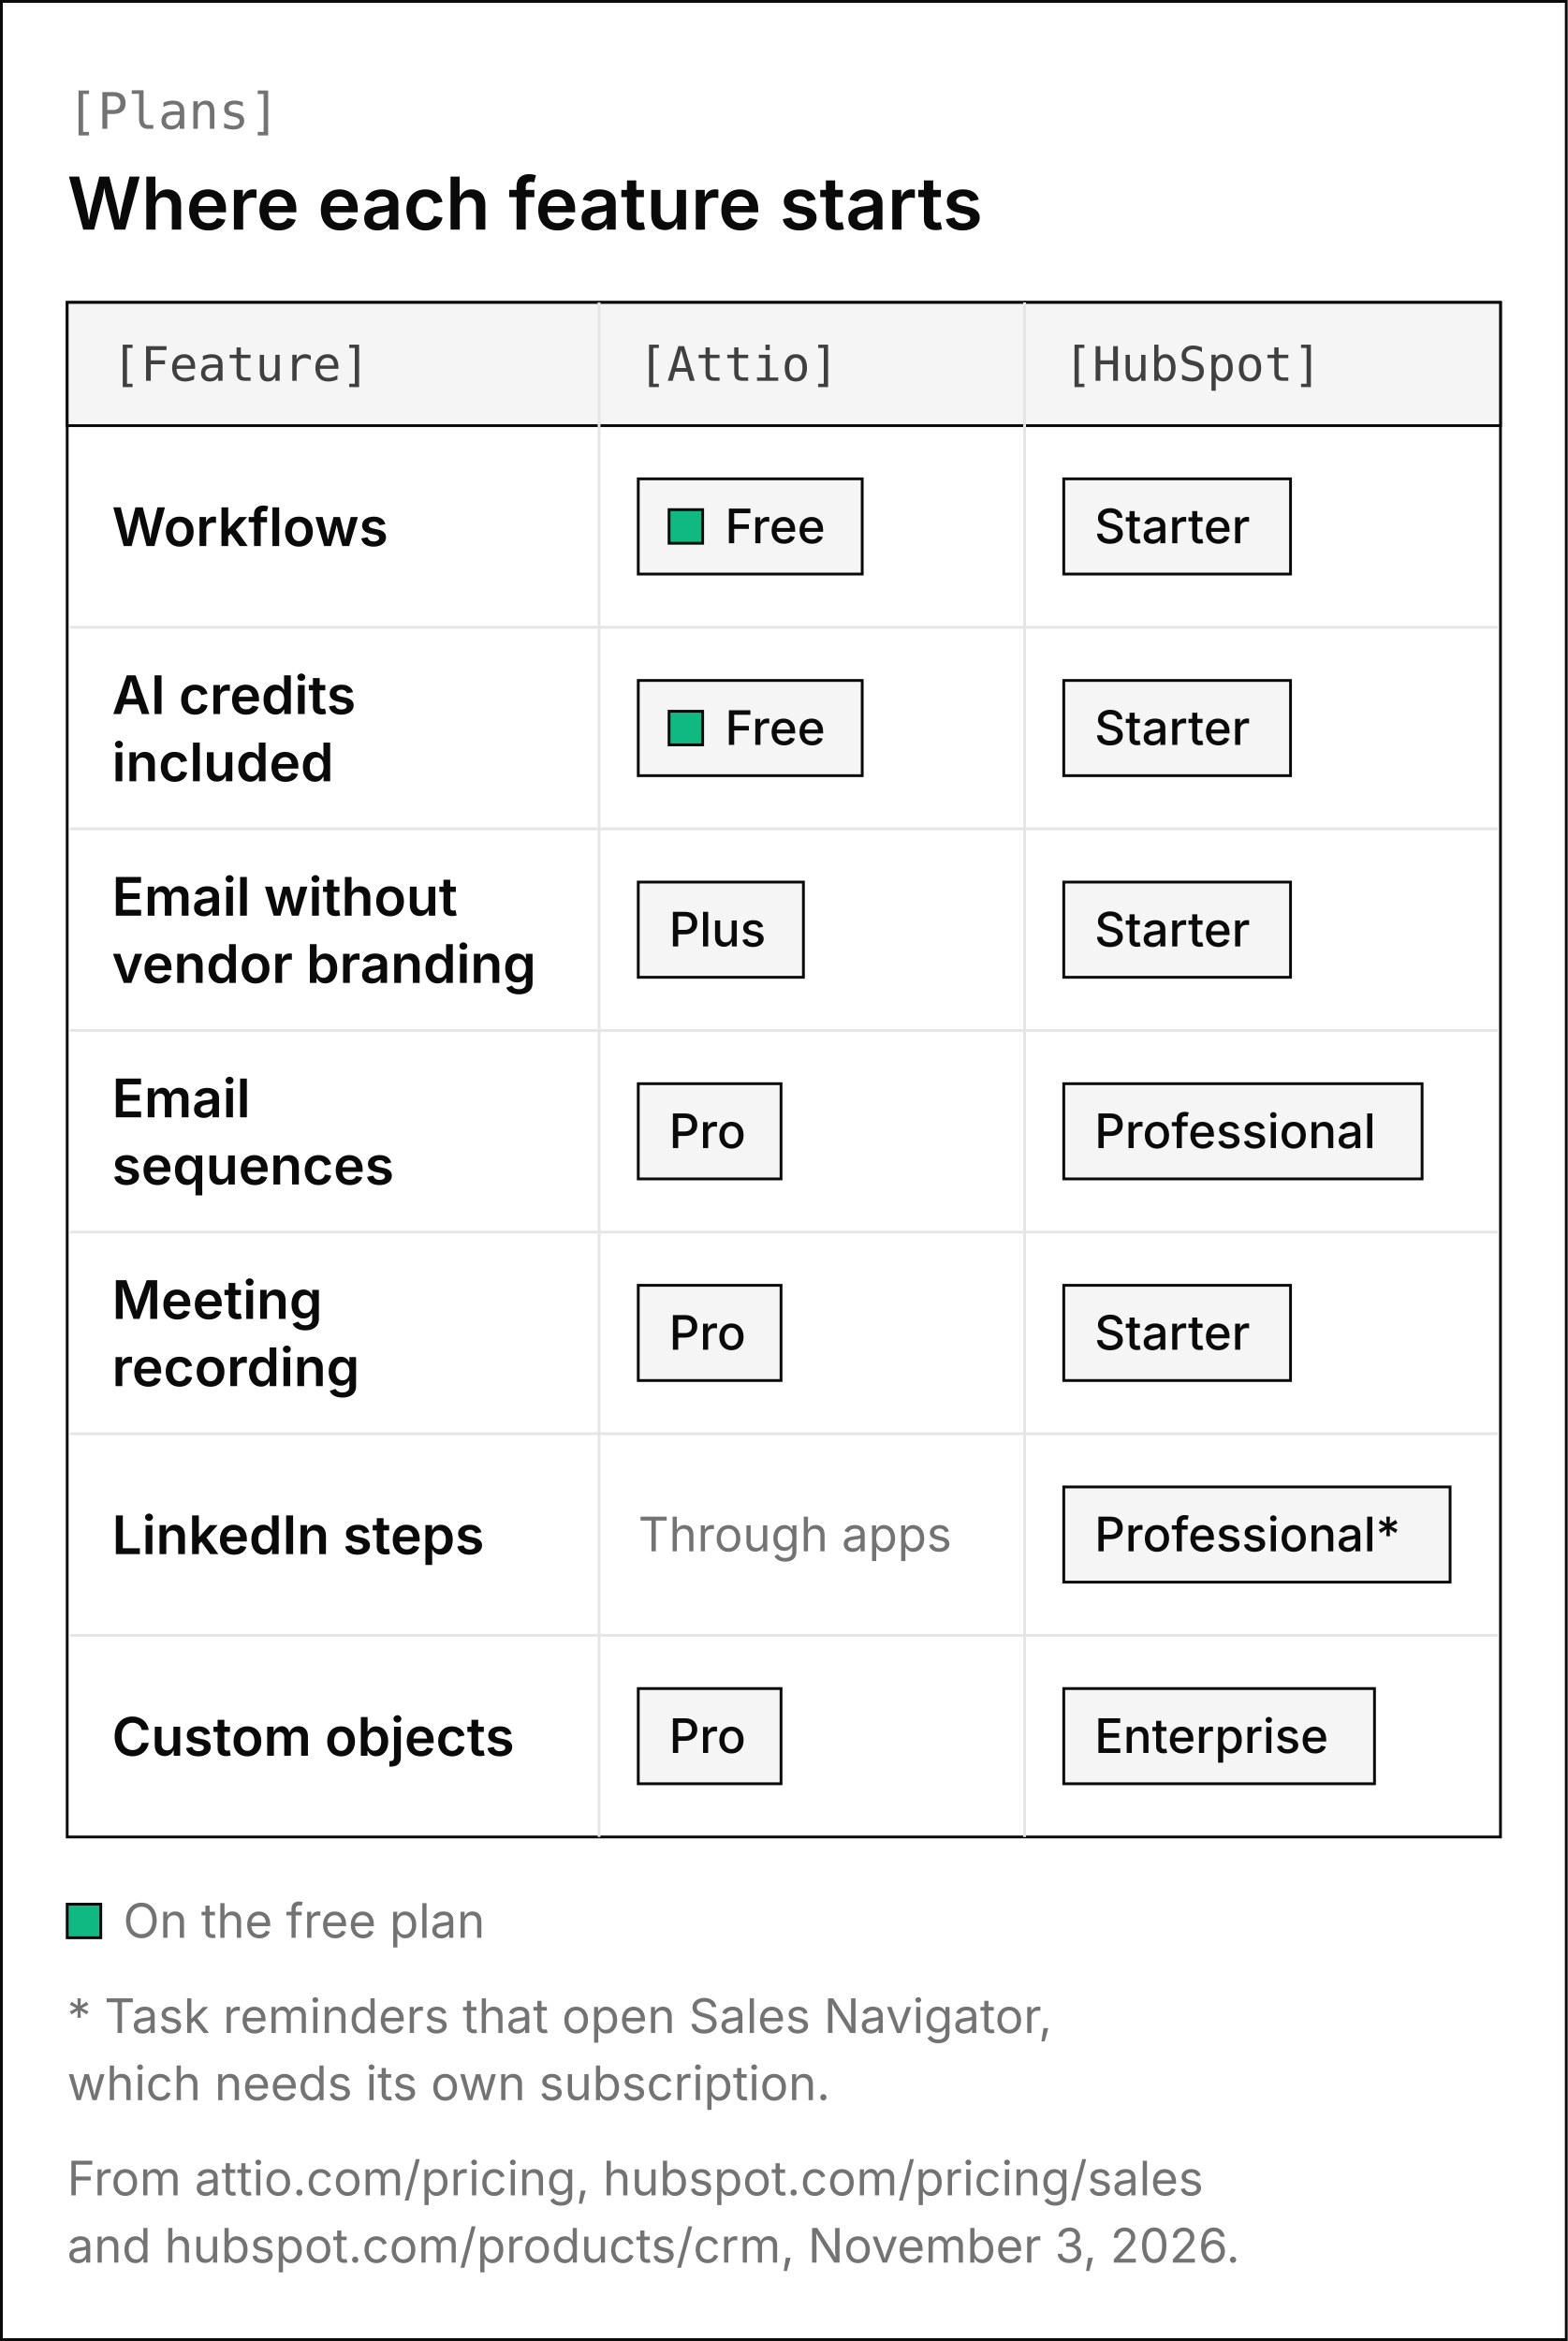
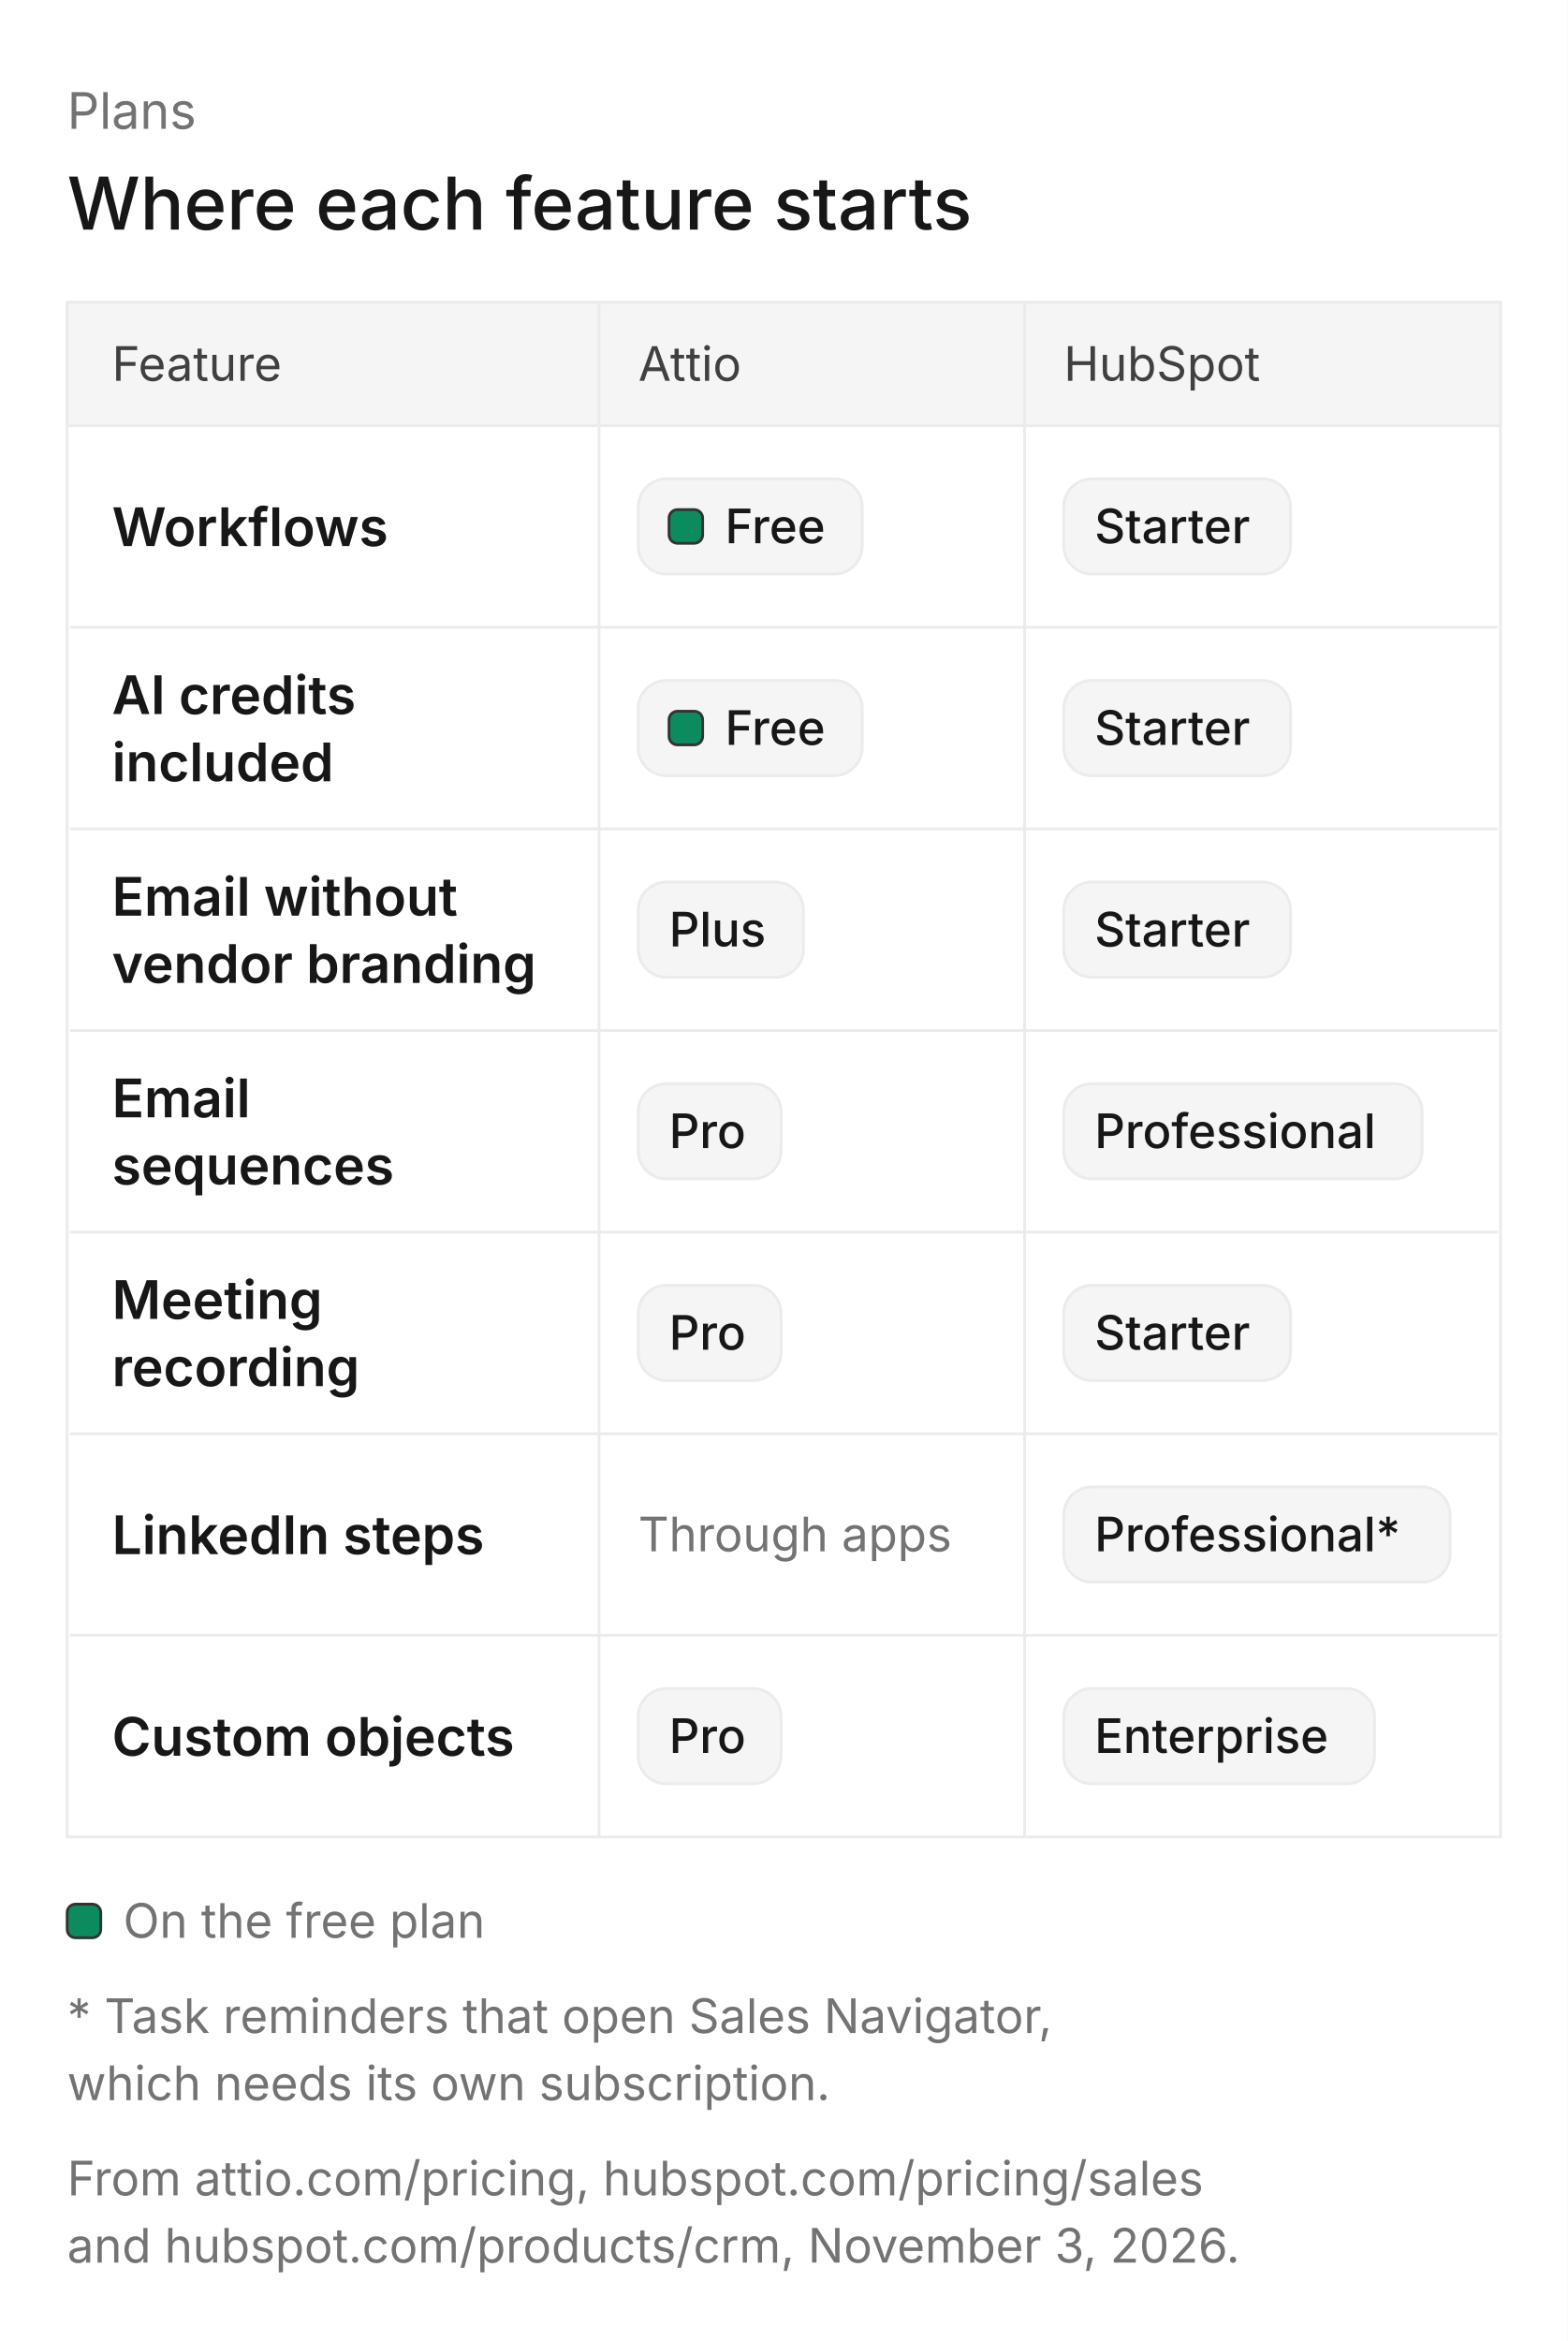
<svg xmlns="http://www.w3.org/2000/svg" viewBox="0 0 560 836" width="560" height="836" role="img" aria-labelledby="t d" font-family="Inter, system-ui, sans-serif">
  <rect width="560" height="836" fill="#ffffff" />
-   <rect x="0.5" y="0.5" width="559" height="835" fill="none" stroke="#0a0a0a" />
-   <text x="24" y="46" font-family="Geist Mono, ui-monospace, monospace" font-size="18" fill="#737373">[Plans]</text>
-   <text x="24" y="82" font-size="26" font-weight="600" fill="#0a0a0a">Where each feature starts</text>
-   <rect x="24" y="108" width="512" height="548" fill="#ffffff" stroke="#0a0a0a" />
-   <rect x="24" y="108" width="512" height="44" fill="#f5f5f5" stroke="#0a0a0a" />
-   <text x="40" y="136" font-family="Geist Mono, ui-monospace, monospace" font-size="17" fill="#404040">[Feature]</text>
-   <text x="228" y="136" font-family="Geist Mono, ui-monospace, monospace" font-size="17" fill="#404040">[Attio]</text>
-   <text x="380" y="136" font-family="Geist Mono, ui-monospace, monospace" font-size="17" fill="#404040">[HubSpot]</text>
-   <line x1="214" x2="214" y1="108" y2="656" stroke="#e5e5e5" />
-   <line x1="366" x2="366" y1="108" y2="656" stroke="#e5e5e5" />
-   <text x="40" y="195" font-size="19" font-weight="600" fill="#0a0a0a">Workflows</text>
-   <rect x="228" y="171" width="80" height="34" fill="#f5f5f5" stroke="#0a0a0a" />
-   <rect x="239" y="182" width="12" height="12" fill="#10b981" stroke="#0a0a0a" />
-   <text x="259" y="194" font-size="17" font-weight="500" fill="#0a0a0a">Free</text>
-   <rect x="380" y="171" width="81" height="34" fill="#f5f5f5" stroke="#0a0a0a" />
-   <text x="391" y="194" font-size="17" font-weight="500" fill="#0a0a0a">Starter</text>
-   <line x1="25" x2="535" y1="224" y2="224" stroke="#e5e5e5" />
-   <text x="40" y="255" font-size="19" font-weight="600" fill="#0a0a0a">AI credits</text>
-   <text x="40" y="279" font-size="19" font-weight="600" fill="#0a0a0a">included</text>
-   <rect x="228" y="243" width="80" height="34" fill="#f5f5f5" stroke="#0a0a0a" />
-   <rect x="239" y="254" width="12" height="12" fill="#10b981" stroke="#0a0a0a" />
-   <text x="259" y="266" font-size="17" font-weight="500" fill="#0a0a0a">Free</text>
-   <rect x="380" y="243" width="81" height="34" fill="#f5f5f5" stroke="#0a0a0a" />
-   <text x="391" y="266" font-size="17" font-weight="500" fill="#0a0a0a">Starter</text>
-   <line x1="25" x2="535" y1="296" y2="296" stroke="#e5e5e5" />
-   <text x="40" y="327" font-size="19" font-weight="600" fill="#0a0a0a">Email without</text>
-   <text x="40" y="351" font-size="19" font-weight="600" fill="#0a0a0a">vendor branding</text>
-   <rect x="228" y="315" width="59" height="34" fill="#f5f5f5" stroke="#0a0a0a" />
-   <text x="239" y="338" font-size="17" font-weight="500" fill="#0a0a0a">Plus</text>
-   <rect x="380" y="315" width="81" height="34" fill="#f5f5f5" stroke="#0a0a0a" />
-   <text x="391" y="338" font-size="17" font-weight="500" fill="#0a0a0a">Starter</text>
-   <line x1="25" x2="535" y1="368" y2="368" stroke="#e5e5e5" />
-   <text x="40" y="399" font-size="19" font-weight="600" fill="#0a0a0a">Email</text>
-   <text x="40" y="423" font-size="19" font-weight="600" fill="#0a0a0a">sequences</text>
-   <rect x="228" y="387" width="51" height="34" fill="#f5f5f5" stroke="#0a0a0a" />
-   <text x="239" y="410" font-size="17" font-weight="500" fill="#0a0a0a">Pro</text>
-   <rect x="380" y="387" width="128" height="34" fill="#f5f5f5" stroke="#0a0a0a" />
-   <text x="391" y="410" font-size="17" font-weight="500" fill="#0a0a0a">Professional</text>
-   <line x1="25" x2="535" y1="440" y2="440" stroke="#e5e5e5" />
-   <text x="40" y="471" font-size="19" font-weight="600" fill="#0a0a0a">Meeting</text>
-   <text x="40" y="495" font-size="19" font-weight="600" fill="#0a0a0a">recording</text>
-   <rect x="228" y="459" width="51" height="34" fill="#f5f5f5" stroke="#0a0a0a" />
-   <text x="239" y="482" font-size="17" font-weight="500" fill="#0a0a0a">Pro</text>
-   <rect x="380" y="459" width="81" height="34" fill="#f5f5f5" stroke="#0a0a0a" />
-   <text x="391" y="482" font-size="17" font-weight="500" fill="#0a0a0a">Starter</text>
-   <line x1="25" x2="535" y1="512" y2="512" stroke="#e5e5e5" />
-   <text x="40" y="555" font-size="19" font-weight="600" fill="#0a0a0a">LinkedIn steps</text>
+   <text x="24" y="46" font-family="Inter, system-ui, sans-serif" font-size="18" fill="#737373">Plans</text>
+   <text x="24" y="82" font-size="26" font-weight="500" fill="#171717">Where each feature starts</text>
+   <rect x="24" y="108" width="512" height="548" fill="#ffffff" stroke="#ebebeb" />
+   <rect x="24" y="108" width="512" height="44" fill="#f5f5f5" stroke="#ebebeb" />
+   <text x="40" y="136" font-family="Inter, system-ui, sans-serif" font-size="17" fill="#404040">Feature</text>
+   <text x="228" y="136" font-family="Inter, system-ui, sans-serif" font-size="17" fill="#404040">Attio</text>
+   <text x="380" y="136" font-family="Inter, system-ui, sans-serif" font-size="17" fill="#404040">HubSpot</text>
+   <line x1="214" x2="214" y1="108" y2="656" stroke="#ebebeb" />
+   <line x1="366" x2="366" y1="108" y2="656" stroke="#ebebeb" />
+   <text x="40" y="195" font-size="19" font-weight="600" fill="#171717">Workflows</text>
+   <rect x="228" y="171" width="80" height="34" fill="#f5f5f5" stroke="#ebebeb" rx="10" />
+   <rect x="239" y="182" width="12" height="12" fill="#0c8c5e" stroke="#333333" rx="3" />
+   <text x="259" y="194" font-size="17" font-weight="500" fill="#171717">Free</text>
+   <rect x="380" y="171" width="81" height="34" fill="#f5f5f5" stroke="#ebebeb" rx="10" />
+   <text x="391" y="194" font-size="17" font-weight="500" fill="#171717">Starter</text>
+   <line x1="25" x2="535" y1="224" y2="224" stroke="#ebebeb" />
+   <text x="40" y="255" font-size="19" font-weight="600" fill="#171717">AI credits</text>
+   <text x="40" y="279" font-size="19" font-weight="600" fill="#171717">included</text>
+   <rect x="228" y="243" width="80" height="34" fill="#f5f5f5" stroke="#ebebeb" rx="10" />
+   <rect x="239" y="254" width="12" height="12" fill="#0c8c5e" stroke="#333333" rx="3" />
+   <text x="259" y="266" font-size="17" font-weight="500" fill="#171717">Free</text>
+   <rect x="380" y="243" width="81" height="34" fill="#f5f5f5" stroke="#ebebeb" rx="10" />
+   <text x="391" y="266" font-size="17" font-weight="500" fill="#171717">Starter</text>
+   <line x1="25" x2="535" y1="296" y2="296" stroke="#ebebeb" />
+   <text x="40" y="327" font-size="19" font-weight="600" fill="#171717">Email without</text>
+   <text x="40" y="351" font-size="19" font-weight="600" fill="#171717">vendor branding</text>
+   <rect x="228" y="315" width="59" height="34" fill="#f5f5f5" stroke="#ebebeb" rx="10" />
+   <text x="239" y="338" font-size="17" font-weight="500" fill="#171717">Plus</text>
+   <rect x="380" y="315" width="81" height="34" fill="#f5f5f5" stroke="#ebebeb" rx="10" />
+   <text x="391" y="338" font-size="17" font-weight="500" fill="#171717">Starter</text>
+   <line x1="25" x2="535" y1="368" y2="368" stroke="#ebebeb" />
+   <text x="40" y="399" font-size="19" font-weight="600" fill="#171717">Email</text>
+   <text x="40" y="423" font-size="19" font-weight="600" fill="#171717">sequences</text>
+   <rect x="228" y="387" width="51" height="34" fill="#f5f5f5" stroke="#ebebeb" rx="10" />
+   <text x="239" y="410" font-size="17" font-weight="500" fill="#171717">Pro</text>
+   <rect x="380" y="387" width="128" height="34" fill="#f5f5f5" stroke="#ebebeb" rx="10" />
+   <text x="391" y="410" font-size="17" font-weight="500" fill="#171717">Professional</text>
+   <line x1="25" x2="535" y1="440" y2="440" stroke="#ebebeb" />
+   <text x="40" y="471" font-size="19" font-weight="600" fill="#171717">Meeting</text>
+   <text x="40" y="495" font-size="19" font-weight="600" fill="#171717">recording</text>
+   <rect x="228" y="459" width="51" height="34" fill="#f5f5f5" stroke="#ebebeb" rx="10" />
+   <text x="239" y="482" font-size="17" font-weight="500" fill="#171717">Pro</text>
+   <rect x="380" y="459" width="81" height="34" fill="#f5f5f5" stroke="#ebebeb" rx="10" />
+   <text x="391" y="482" font-size="17" font-weight="500" fill="#171717">Starter</text>
+   <line x1="25" x2="535" y1="512" y2="512" stroke="#ebebeb" />
+   <text x="40" y="555" font-size="19" font-weight="600" fill="#171717">LinkedIn steps</text>
  <text x="228" y="554" font-size="17" fill="#737373">Through apps</text>
-   <rect x="380" y="531" width="138" height="34" fill="#f5f5f5" stroke="#0a0a0a" />
-   <text x="391" y="554" font-size="17" font-weight="500" fill="#0a0a0a">Professional*</text>
-   <line x1="25" x2="535" y1="584" y2="584" stroke="#e5e5e5" />
-   <text x="40" y="627" font-size="19" font-weight="600" fill="#0a0a0a">Custom objects</text>
-   <rect x="228" y="603" width="51" height="34" fill="#f5f5f5" stroke="#0a0a0a" />
-   <text x="239" y="626" font-size="17" font-weight="500" fill="#0a0a0a">Pro</text>
-   <rect x="380" y="603" width="111" height="34" fill="#f5f5f5" stroke="#0a0a0a" />
-   <text x="391" y="626" font-size="17" font-weight="500" fill="#0a0a0a">Enterprise</text>
-   <rect x="24" y="680" width="12" height="12" fill="#10b981" stroke="#0a0a0a" />
+   <rect x="380" y="531" width="138" height="34" fill="#f5f5f5" stroke="#ebebeb" rx="10" />
+   <text x="391" y="554" font-size="17" font-weight="500" fill="#171717">Professional*</text>
+   <line x1="25" x2="535" y1="584" y2="584" stroke="#ebebeb" />
+   <text x="40" y="627" font-size="19" font-weight="600" fill="#171717">Custom objects</text>
+   <rect x="228" y="603" width="51" height="34" fill="#f5f5f5" stroke="#ebebeb" rx="10" />
+   <text x="239" y="626" font-size="17" font-weight="500" fill="#171717">Pro</text>
+   <rect x="380" y="603" width="111" height="34" fill="#f5f5f5" stroke="#ebebeb" rx="10" />
+   <text x="391" y="626" font-size="17" font-weight="500" fill="#171717">Enterprise</text>
+   <rect x="24" y="680" width="12" height="12" fill="#0c8c5e" stroke="#333333" rx="3" />
  <text x="44" y="692" font-size="17" fill="#737373">On the free plan</text>
  <text x="24" y="726" font-size="17" fill="#737373">* Task reminders that open Sales Navigator,</text>
  <text x="24" y="750" font-size="17" fill="#737373">which needs its own subscription.</text>
  <text x="24" y="784" font-size="17" fill="#737373">From attio.com/pricing, hubspot.com/pricing/sales</text>
  <text x="24" y="808" font-size="17" fill="#737373">and hubspot.com/products/crm, November 3, 2026.</text>
</svg>
